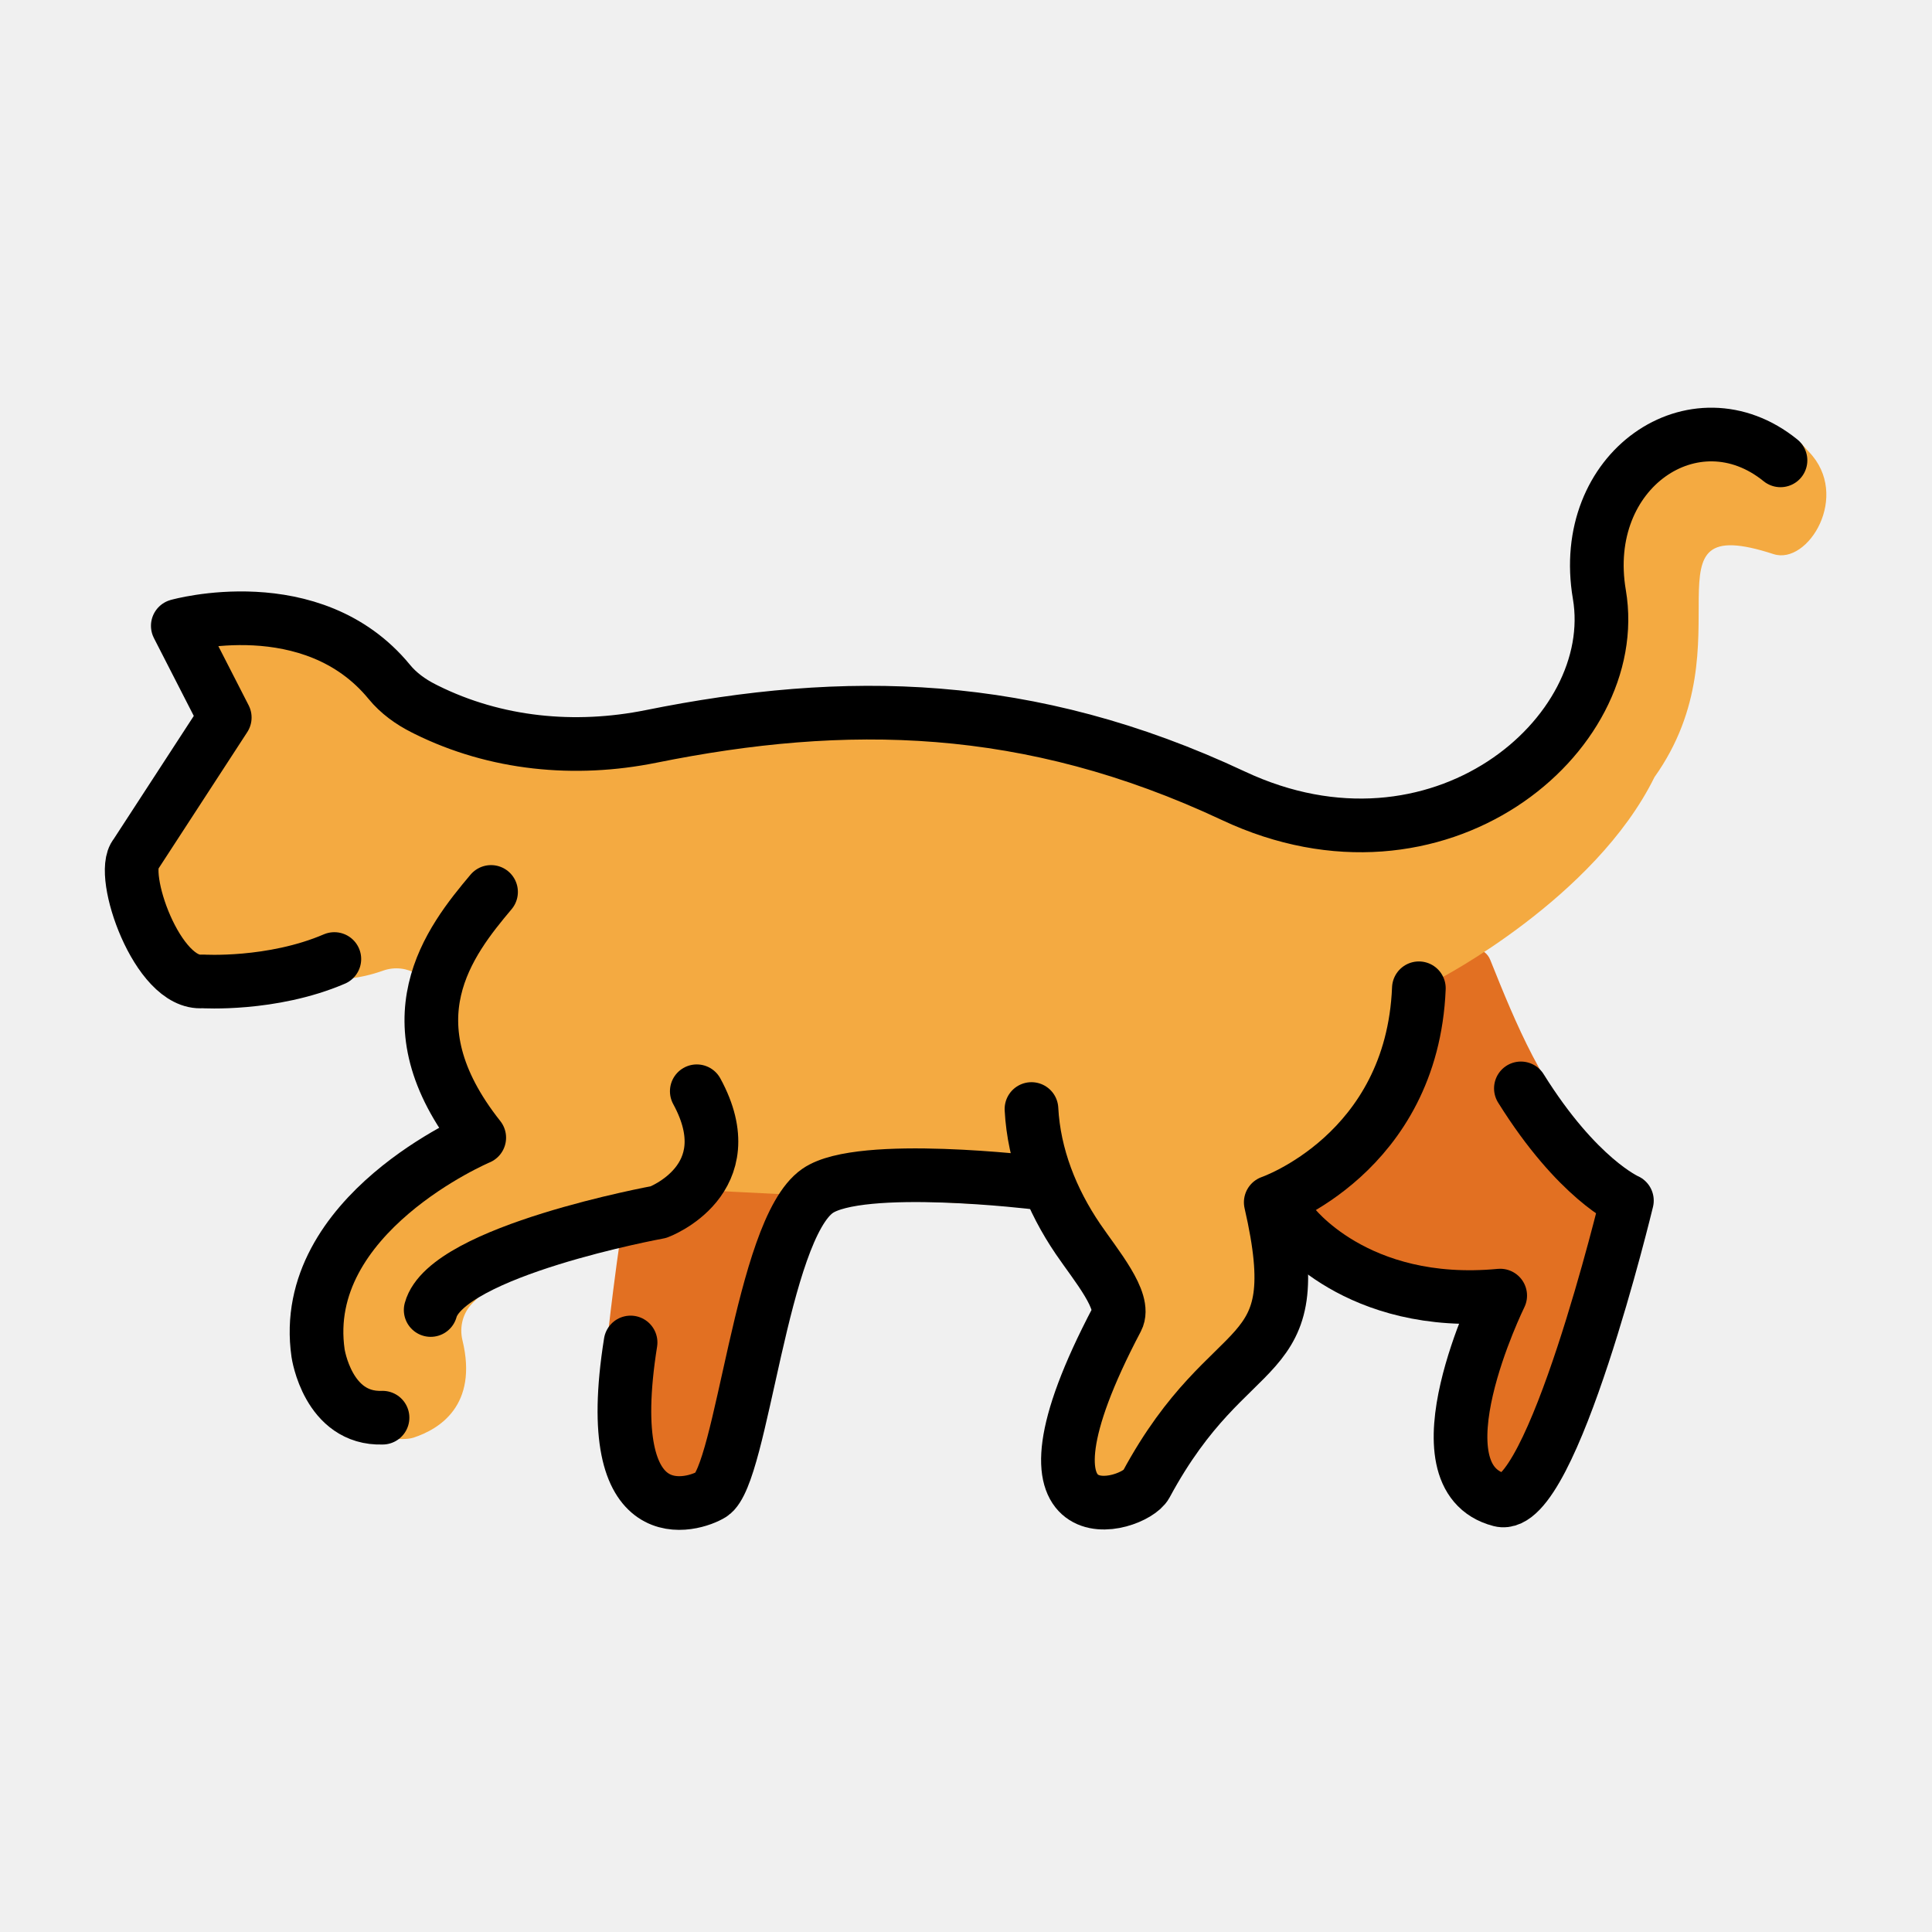
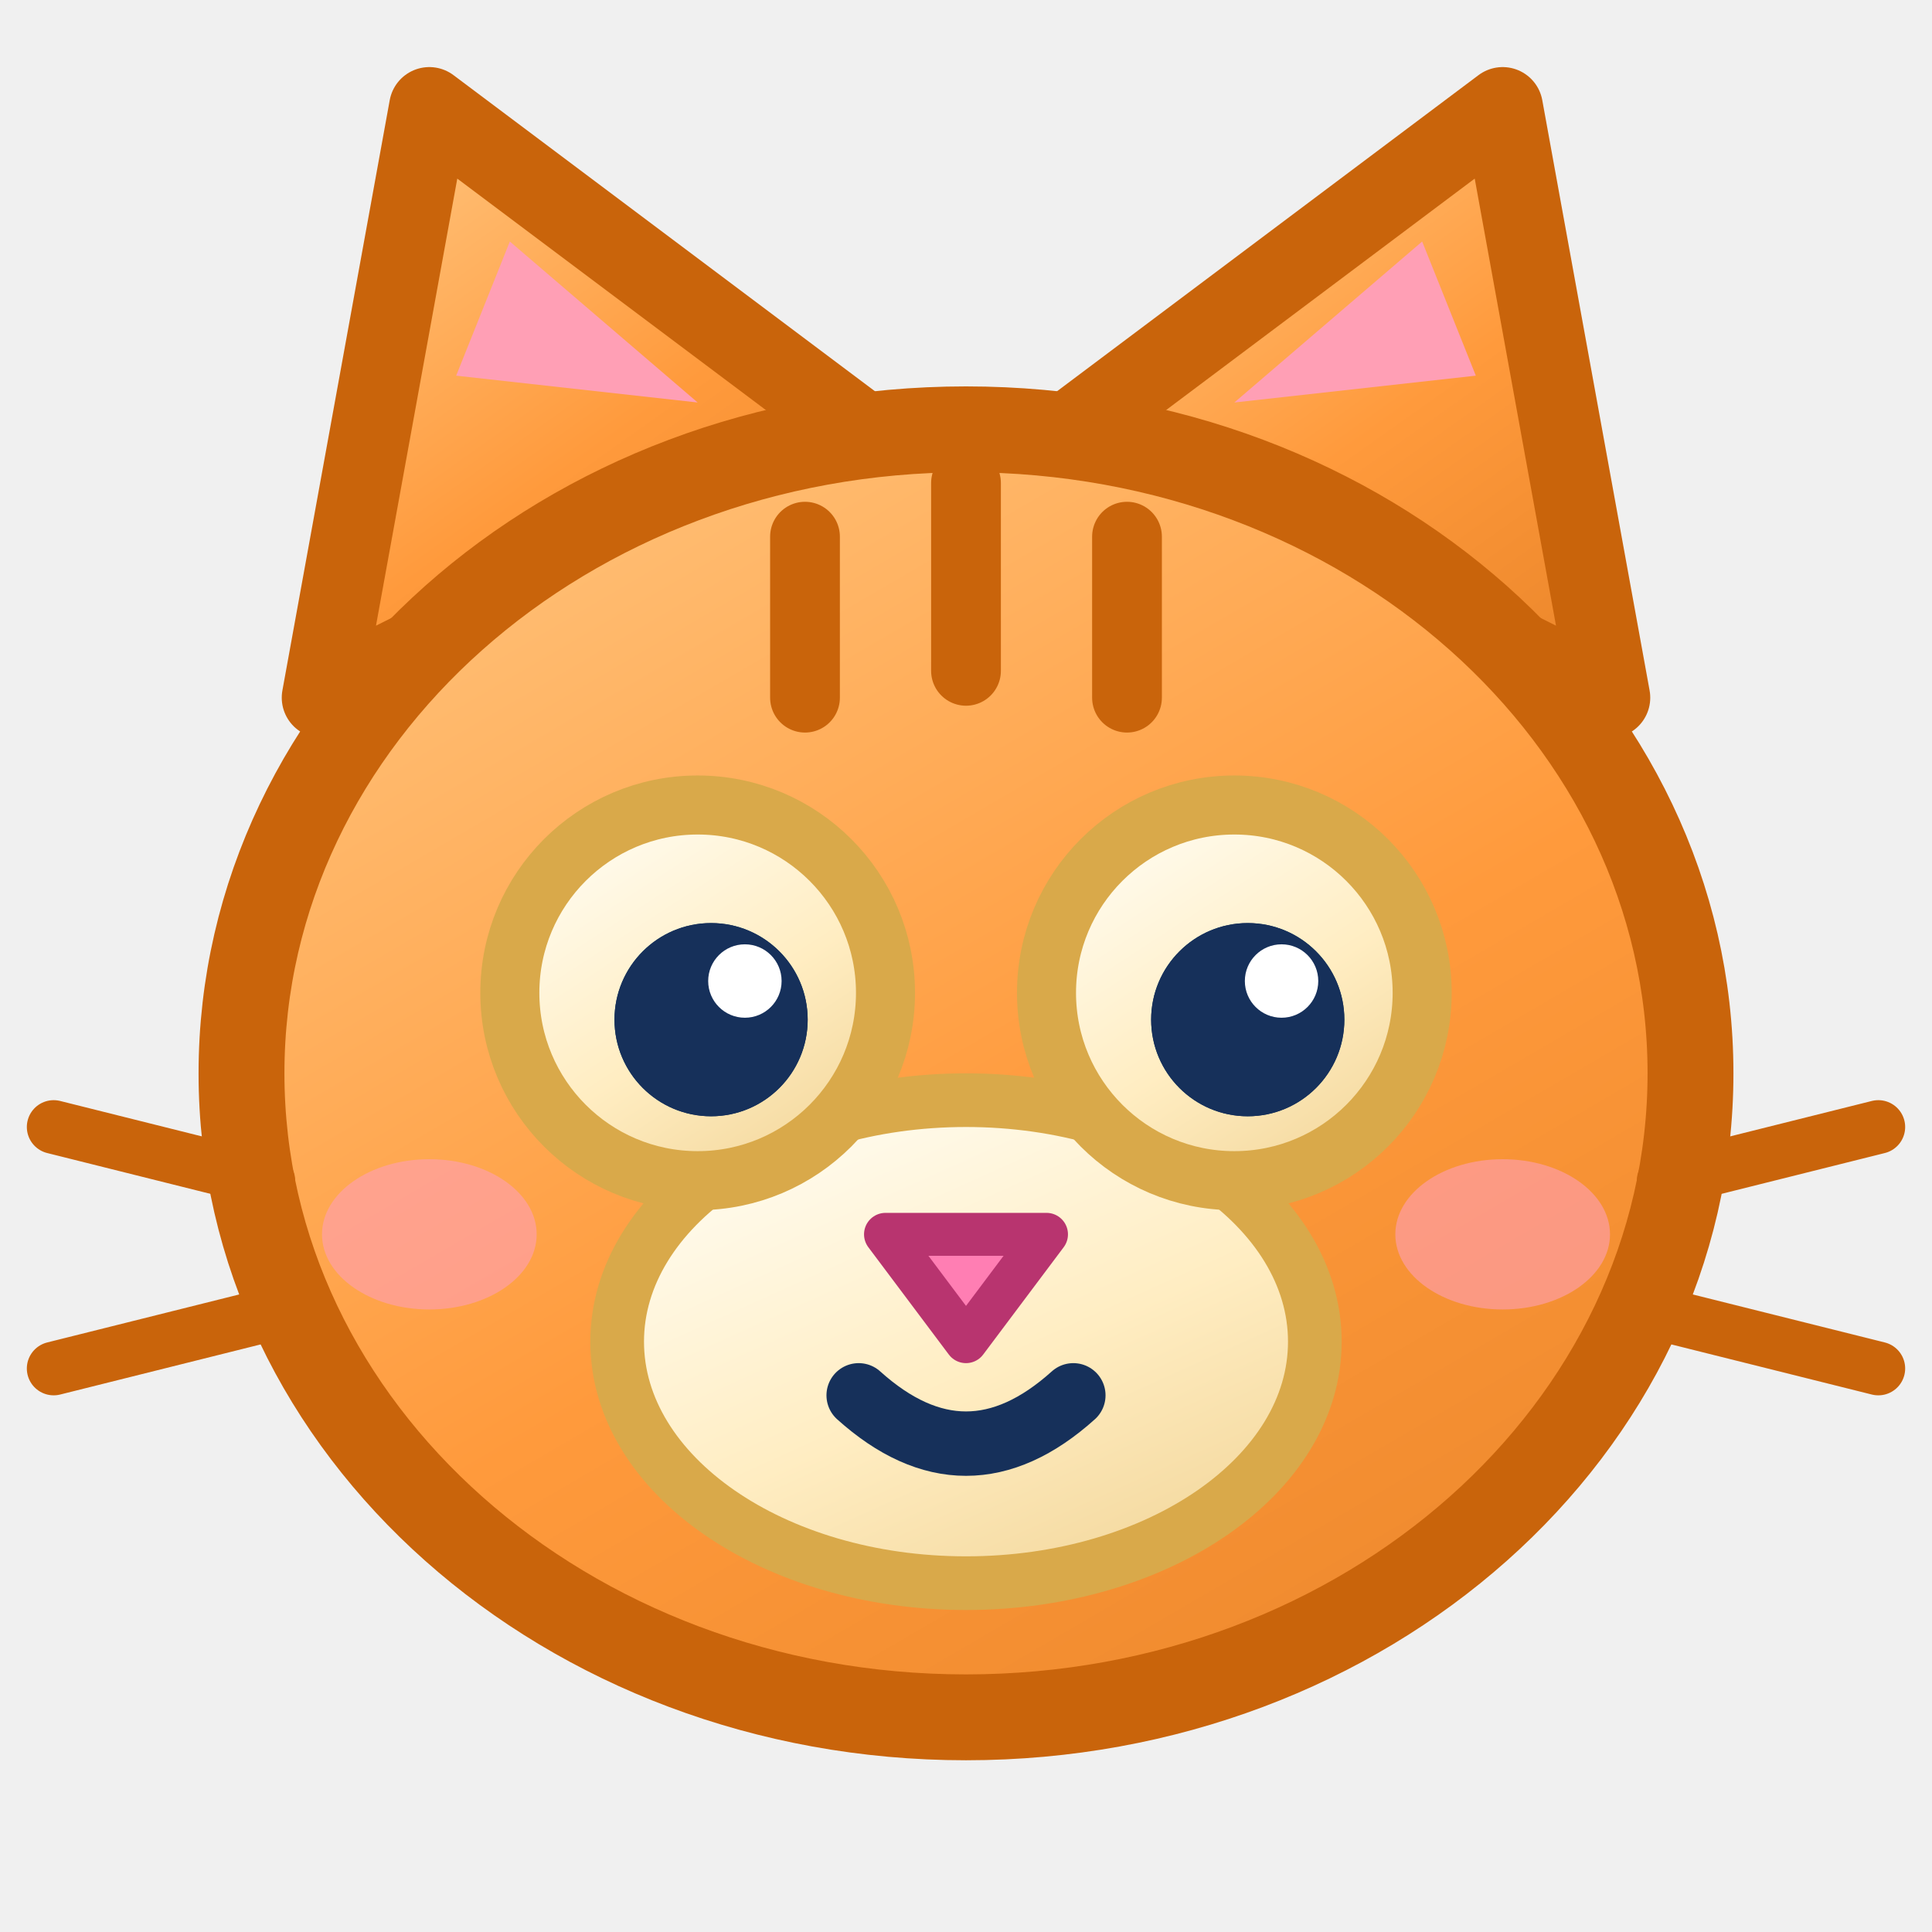
- <svg xmlns="http://www.w3.org/2000/svg" id="emoji" viewBox="0 0 72 72">
-   <g id="color">
-     <path fill="#e27022" d="m48.544,45.693l.18.182c.773.784,1.755,1.328,2.829,1.567l1.731.385c1.19.265,1.896,1.494,1.527,2.655l-.347,1.091c-.168.527-.19,1.089-.064,1.627l.258,1.106c.162.694.882,1.101,1.56.882h0c.608-.197,1.115-.623,1.413-1.188l1.511-2.866c.432-.819.789-1.676,1.067-2.559l.273-.869c.561-1.783.113-3.721-1.145-5.104-1.843-2.025-2.818-4.375-3.8-6.831-.193-.483-.835-.58-1.163-.176l-5.963,7.352c-.661.815-.604,1.997.133,2.745Z" />
-     <path fill="#e27022" d="m30.292,43.6l-1.161,3.032-1.404,6.683c-.117.557-.382,1.073-.766,1.494h0c-.614.672-1.573.905-2.427.589h0c-.929-.344-1.569-1.203-1.631-2.192l-.23-3.624s.5-4.511,1-6.547c.304-1.238,2.21-1.845,3.657-2.131.982-.194,1.979.252,2.508,1.102l.454,1.594h0Z" />
-     <path fill="#f4aa41" d="m67.14,16.53l-1.887-.585c-1.134-.141-1.724-.141-2.799.249l-.943.4c-1.156.419-1.682,2.019-1.868,3.234-.151.987.078,1.931-.059,2.853-.302,2.033-1.281,3.899-2.778,5.307l-.165.155c-1.029.967-2.333,1.59-3.732,1.782l-2.303.316c-1.399.192-2.823-.002-4.12-.559l-.965-.415c-1.796-.772-3.709-1.24-5.659-1.384l-10.054-.742c-1.68-.124-3.368-.026-5.022.292l-.654.126c-2.147.413-4.369.166-6.374-.707l-1.69-.736c-1.036-.451-2.03-.992-2.971-1.617l-2.452-.773c-.322-.214-2.281-.17-2.281-.17-.944.193-1.3.641-.861,1.499l.492.961c.238.464.209,1.02-.075,1.457l-1.833,2.817c-.656,1.008-.879,2.238-.618,3.412h0c.309,1.39,1.509,2.4,2.932,2.464,1.066.048,2.317.133,3.379.282.827.116,1.668.016,2.456-.261l.043-.015c.88-.31,1.834.263,1.931,1.183.137,1.298.633,2.594,1.138,3.815.284.687-.005,1.47-.656,1.829-2.127,1.172-3.337,2.302-4.053,4.036-.16.389-.296,1.023-.411,1.729-.288,1.762-1.04,3.013.397,4.072l.88.448c.372.274,1.468.436,1.907.292.96-.315,2.413-1.199,1.822-3.629-.122-.502.02-1.036.389-1.397l1.104-1.078c.734-.717,1.577-1.311,2.497-1.765,1.038-.512,2.152-1.041,2.689-1.294.217-.102.451-.147.69-.136l13.513.678c.398.02.77.202,1.03.504l1.885,2.192c.285.332.406.774.329,1.205l-.867,4.855c-.17.954.622,1.805,1.586,1.703h0c.402-.043.768-.25,1.01-.573l4.213-5.605c.19-.252.292-.559.292-.874v-2.458c0-.35.125-.685.353-.95,1.149-1.334,4.764-5.673,5.668-8.483l.012.016s5.806-3.004,8.03-7.525c3.597-5.054-.677-9.975,4.438-8.312,1.289.419,2.883-2.184,1.32-3.809-.283-.312-.187-.206-.283-.312l.006.001Z" />
-   </g>
-   <g id="line">
-     <path fill="none" stroke="#000" stroke-linecap="round" stroke-linejoin="round" stroke-width="2" d="m12.46,35.74c-2.333,1-4.917.833-4.917.833-1.677.146-3.115-4.01-2.485-4.733l3.318-5.1-1.75-3.417s5.008-1.415,7.883,2.09c.344.42.794.743,1.279.987.03.015.06.03.091.046,2.593,1.289,5.546,1.571,8.385.998,7.222-1.458,14.07-1.37,21.7,2.212,7.625,3.583,14.53-2.25,13.64-7.5-.793-4.647,3.562-7.583,6.75-5" />
-     <path fill="none" stroke="#000" stroke-linecap="round" stroke-linejoin="round" stroke-width="2" d="m16.05,48.82c.601-2.206,8.491-3.648,8.491-3.648,0,0,3.228-1.201,1.426-4.504" />
-     <path fill="none" stroke="#000" stroke-linecap="round" stroke-linejoin="round" stroke-width="2" d="m18.3,33.24c-1.543,1.834-3.893,4.803-.44,9.158,0,0-6.756,2.853-6.006,8.033,0,0,.362,2.476,2.402,2.402" />
-     <path fill="none" stroke="#000" stroke-linecap="round" stroke-linejoin="round" stroke-width="2" d="m23.5,50.03c-1.156,7.254,2.386,6.055,3.017,5.661,1.148-.717,1.848-9.854,3.952-11.31,1.592-1.104,8.167-.302,8.167-.302" />
-     <path fill="none" stroke="#000" stroke-linecap="round" stroke-linejoin="round" stroke-width="2" d="m38.44,41.33c.091,1.742.753,3.402,1.734,4.845.662.973,1.803,2.32,1.453,2.985-4.479,8.5.622,7.022,1.083,6.167,3.188-5.917,6.125-4.104,4.647-10.52,0,0,5.27-1.81,5.52-7.977" />
-     <path fill="none" stroke="#000" stroke-linecap="round" stroke-linejoin="round" stroke-width="2" d="m48.15,45.59s2.367,3.204,7.758,2.693c0,0-3.326,6.762,0,7.62,1.917.494,4.722-11.16,4.722-11.16,0,0-1.839-.794-3.951-4.182" />
-   </g>
+ <svg xmlns="http://www.w3.org/2000/svg" viewBox="0 0 72 72" width="72" height="72">
+   <defs>
+     <linearGradient id="g-cream" x1="0.2" y1="0" x2="0.85" y2="1">
+       <stop offset="0" stop-color="#fffdf4" />
+       <stop offset="0.55" stop-color="#ffedc2" />
+       <stop offset="1" stop-color="#f2d598" />
+     </linearGradient>
+     <linearGradient id="g-orange" x1="0.2" y1="0" x2="0.85" y2="1">
+       <stop offset="0" stop-color="#ffc27a" />
+       <stop offset="0.55" stop-color="#ff9a3c" />
+       <stop offset="1" stop-color="#ec872b" />
+     </linearGradient>
+   </defs>
+   <path d="M12 26L16 4L32 16z" fill="url(#g-orange)" stroke="#c9640b" stroke-width="3" stroke-linejoin="round" stroke-linecap="round" />
+   <path d="M60 26L56 4L40 16z" fill="url(#g-orange)" stroke="#c9640b" stroke-width="3" stroke-linejoin="round" stroke-linecap="round" />
+   <path d="M17 14L19 9L26 15z" fill="#ff9fb5" />
+   <path d="M55 14L53 9L46 15z" fill="#ff9fb5" />
+   <ellipse cx="36" cy="40" rx="27" ry="24" fill="url(#g-orange)" stroke="#c9640b" stroke-width="3.2" />
+   <path d="M30 20v6M36 18v7M42 20v6" stroke="#c9640b" stroke-width="2.6" stroke-linecap="round" />
+   <ellipse cx="36" cy="50" rx="13" ry="9" fill="url(#g-cream)" stroke="#d9a94a" stroke-width="2" />
+   <circle cx="26" cy="37" r="7" fill="url(#g-cream)" stroke="#d9a94a" stroke-width="2.2" />
+   <circle cx="46" cy="37" r="7" fill="url(#g-cream)" stroke="#d9a94a" stroke-width="2.2" />
+   <circle cx="26.5" cy="38" r="3.6" fill="#16305a" />
+   <circle cx="27.76" cy="36.56" r="1.368" fill="#fff" />
+   <circle cx="26.5" cy="38" r="3.6" fill="#16305a" />
+   <circle cx="27.76" cy="36.56" r="1.368" fill="#fff" />
+   <circle cx="46.5" cy="38" r="3.6" fill="#16305a" />
+   <circle cx="47.76" cy="36.56" r="1.368" fill="#fff" />
+   <circle cx="46.5" cy="38" r="3.6" fill="#16305a" />
+   <circle cx="47.76" cy="36.56" r="1.368" fill="#fff" />
+   <path d="M33 46h6l-3 4z" fill="#ff7eb3" stroke="#b8346f" stroke-width="1.6" stroke-linejoin="round" />
+   <path d="M32 52 q4 3.6 8 0" fill="none" stroke="#16305a" stroke-width="2.4" stroke-linecap="round" />
+   <ellipse cx="16" cy="46" rx="4" ry="2.8" fill="#ff9fb5" opacity=".6" />
+   <ellipse cx="56" cy="46" rx="4" ry="2.8" fill="#ff9fb5" opacity=".6" />
+   <path d="M10 44l-8-2M10 49l-8 2M62 44l8-2M62 49l8 2" stroke="#c9640b" stroke-width="2" stroke-linecap="round" />
</svg>
